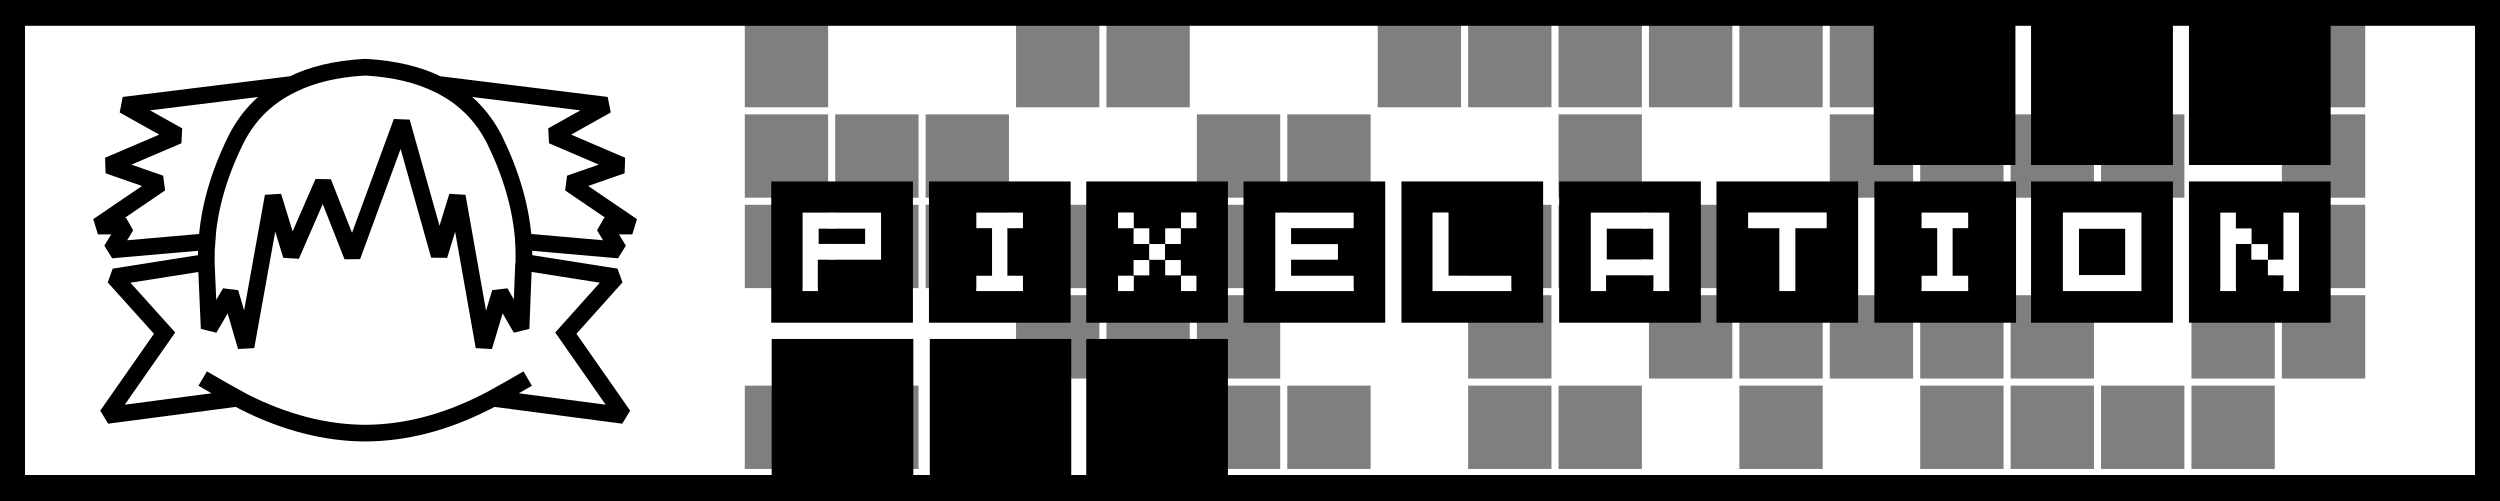
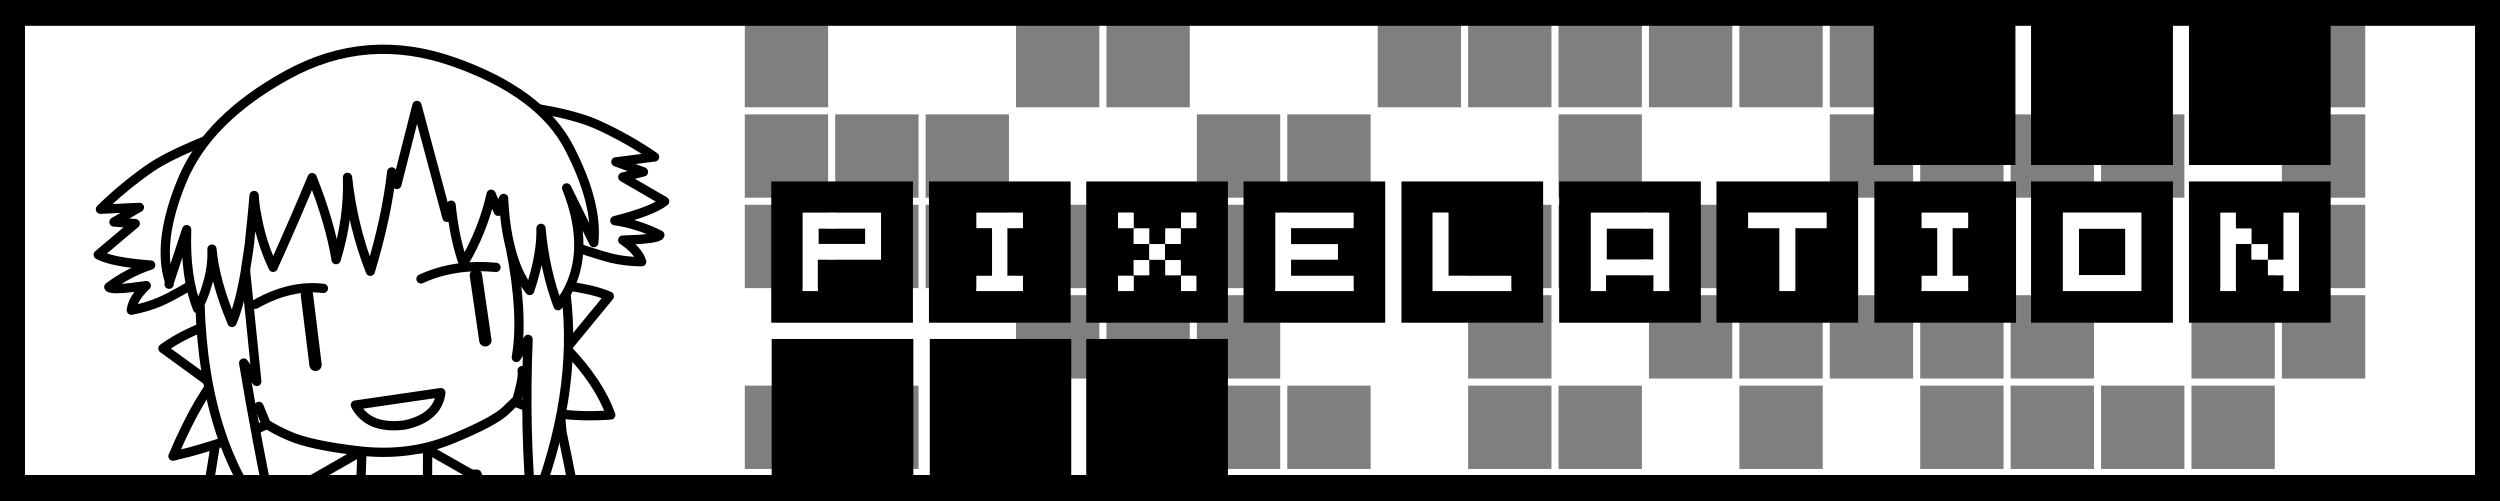
<svg xmlns="http://www.w3.org/2000/svg" xmlns:xlink="http://www.w3.org/1999/xlink" version="1.1" preserveAspectRatio="none" x="0px" y="0px" width="600px" height="120px" viewBox="0 0 600 120">
  <defs>
    <filter id="Filter_1" x="-20%" y="-20%" width="140%" height="140%" color-interpolation-filters="sRGB">
      <feColorMatrix in="SourceGraphic" type="matrix" values="1 0 0 0 0 0 1 0 0 0 0 0 1 0 0 0 0 0 0.5 0" result="result1" />
    </filter>
    <g id="Layer2_0_FILL">
      <path fill="#FFFFFF" stroke="none" d=" M 600 120 L 600 0.2 0 0.2 0 120 600 120 Z" />
    </g>
    <g id="bits_0_Layer0_0_FILL">
-       <path fill="#000000" stroke="none" d=" M 20 21.7 L 0 21.7 0 41.7 20 41.7 20 21.7 M 193.6 86.8 L 173.6 86.8 173.6 106.8 193.6 106.8 193.6 86.8 M 173.6 85.1 L 193.6 85.1 193.6 65.1 173.6 65.1 173.6 85.1 M 193.6 43.4 L 173.6 43.4 173.6 63.4 193.6 63.4 193.6 43.4 M 193.6 20 L 193.6 0 173.6 0 173.6 20 193.6 20 M 302.1 63.4 L 302.1 43.4 282.1 43.4 282.1 63.4 302.1 63.4 M 302.1 86.8 L 282.1 86.8 282.1 106.8 302.1 106.8 302.1 86.8 M 323.8 86.8 L 303.8 86.8 303.8 106.8 323.8 106.8 323.8 86.8 M 323.8 65.1 L 303.8 65.1 303.8 85.1 323.8 85.1 323.8 65.1 M 282.1 65.1 L 282.1 85.1 302.1 85.1 302.1 65.1 282.1 65.1 M 302.1 41.7 L 302.1 21.7 282.1 21.7 282.1 41.7 302.1 41.7 M 323.8 21.7 L 303.8 21.7 303.8 41.7 323.8 41.7 323.8 21.7 M 367.2 86.8 L 347.2 86.8 347.2 106.8 367.2 106.8 367.2 86.8 M 367.2 63.4 L 367.2 43.4 347.2 43.4 347.2 63.4 367.2 63.4 M 368.9 65.1 L 368.9 85.1 388.9 85.1 388.9 65.1 368.9 65.1 M 345.5 86.8 L 325.5 86.8 325.5 106.8 345.5 106.8 345.5 86.8 M 347.2 65.1 L 347.2 85.1 367.2 85.1 367.2 65.1 347.2 65.1 M 345.5 41.7 L 345.5 21.7 325.5 21.7 325.5 41.7 345.5 41.7 M 388.9 43.4 L 368.9 43.4 368.9 63.4 388.9 63.4 388.9 43.4 M 368.9 21.7 L 368.9 41.7 388.9 41.7 388.9 21.7 368.9 21.7 M 367.2 20 L 367.2 0 347.2 0 347.2 20 367.2 20 M 388.9 20 L 388.9 0 368.9 0 368.9 20 388.9 20 M 215.3 41.7 L 215.3 21.7 195.3 21.7 195.3 41.7 215.3 41.7 M 215.3 20 L 215.3 0 195.3 0 195.3 20 215.3 20 M 237 20 L 237 0 217 0 217 20 237 20 M 280.4 21.7 L 260.4 21.7 260.4 41.7 280.4 41.7 280.4 21.7 M 258.7 20 L 258.7 0 238.7 0 238.7 20 258.7 20 M 280.4 20 L 280.4 0 260.4 0 260.4 20 280.4 20 M 215.3 86.8 L 195.3 86.8 195.3 106.8 215.3 106.8 215.3 86.8 M 195.3 63.4 L 215.3 63.4 215.3 43.4 195.3 43.4 195.3 63.4 M 237 43.4 L 217 43.4 217 63.4 237 63.4 237 43.4 M 258.7 85.1 L 258.7 65.1 238.7 65.1 238.7 85.1 258.7 85.1 M 237 85.1 L 237 65.1 217 65.1 217 85.1 237 85.1 M 280.4 85.1 L 280.4 65.1 260.4 65.1 260.4 85.1 280.4 85.1 M 238.7 106.8 L 258.7 106.8 258.7 86.8 238.7 86.8 238.7 106.8 M 0 20 L 20 20 20 0 0 0 0 20 M 41.7 41.7 L 41.7 21.7 21.7 21.7 21.7 41.7 41.7 41.7 M 63.4 21.7 L 43.4 21.7 43.4 41.7 63.4 41.7 63.4 21.7 M 150.2 86.8 L 130.2 86.8 130.2 106.8 150.2 106.8 150.2 86.8 M 85.1 20 L 85.1 0 65.1 0 65.1 20 85.1 20 M 106.8 20 L 106.8 0 86.8 0 86.8 20 106.8 20 M 128.5 41.7 L 128.5 21.7 108.5 21.7 108.5 41.7 128.5 41.7 M 150.2 43.4 L 130.2 43.4 130.2 63.4 150.2 63.4 150.2 43.4 M 130.2 41.7 L 150.2 41.7 150.2 21.7 130.2 21.7 130.2 41.7 M 171.9 20 L 171.9 0 151.9 0 151.9 20 171.9 20 M 63.4 43.4 L 43.4 43.4 43.4 63.4 63.4 63.4 63.4 43.4 M 106.8 85.1 L 106.8 65.1 86.8 65.1 86.8 85.1 106.8 85.1 M 20 86.8 L 0 86.8 0 106.8 20 106.8 20 86.8 M 41.7 86.8 L 21.7 86.8 21.7 106.8 41.7 106.8 41.7 86.8 M 128.5 86.8 L 108.5 86.8 108.5 106.8 128.5 106.8 128.5 86.8 M 106.8 86.8 L 86.8 86.8 86.8 106.8 106.8 106.8 106.8 86.8 M 85.1 85.1 L 85.1 65.1 65.1 65.1 65.1 85.1 85.1 85.1 M 108.5 65.1 L 108.5 85.1 128.5 85.1 128.5 65.1 108.5 65.1 M 41.7 43.4 L 21.7 43.4 21.7 63.4 41.7 63.4 41.7 43.4 M 20 43.4 L 0 43.4 0 63.4 20 63.4 20 43.4 M 85.1 63.4 L 85.1 43.4 65.1 43.4 65.1 63.4 85.1 63.4 M 128.5 43.4 L 108.5 43.4 108.5 63.4 128.5 63.4 128.5 43.4 Z" />
+       <path fill="#000000" stroke="none" d=" M 41.7 86.8 L 21.7 86.8 21.7 106.8 41.7 106.8 41.7 86.8 M 21.7 43.4 L 21.7 63.4 41.7 63.4 41.7 43.4 21.7 43.4 M 20 86.8 L 0 86.8 0 106.8 20 106.8 20 86.8 M 20 43.4 L 0 43.4 0 63.4 20 63.4 20 43.4 M 20 0 L 0 0 0 20 20 20 20 0 M 20 21.7 L 0 21.7 0 41.7 20 41.7 20 21.7 M 43.4 21.7 L 43.4 41.7 63.4 41.7 63.4 21.7 43.4 21.7 M 41.7 41.7 L 41.7 21.7 21.7 21.7 21.7 41.7 41.7 41.7 M 63.4 43.4 L 43.4 43.4 43.4 63.4 63.4 63.4 63.4 43.4 M 128.5 86.8 L 108.5 86.8 108.5 106.8 128.5 106.8 128.5 86.8 M 108.5 43.4 L 108.5 63.4 128.5 63.4 128.5 43.4 108.5 43.4 M 85.1 63.4 L 85.1 43.4 65.1 43.4 65.1 63.4 85.1 63.4 M 150.2 86.8 L 130.2 86.8 130.2 106.8 150.2 106.8 150.2 86.8 M 86.8 65.1 L 86.8 85.1 106.8 85.1 106.8 65.1 86.8 65.1 M 85.1 85.1 L 85.1 65.1 65.1 65.1 65.1 85.1 85.1 85.1 M 108.5 65.1 L 108.5 85.1 128.5 85.1 128.5 65.1 108.5 65.1 M 106.8 86.8 L 86.8 86.8 86.8 106.8 106.8 106.8 106.8 86.8 M 86.8 0 L 86.8 20 106.8 20 106.8 0 86.8 0 M 85.1 20 L 85.1 0 65.1 0 65.1 20 85.1 20 M 130.2 21.7 L 130.2 41.7 150.2 41.7 150.2 21.7 130.2 21.7 M 150.2 43.4 L 130.2 43.4 130.2 63.4 150.2 63.4 150.2 43.4 M 128.5 41.7 L 128.5 21.7 108.5 21.7 108.5 41.7 128.5 41.7 M 238.7 86.8 L 238.7 106.8 258.7 106.8 258.7 86.8 238.7 86.8 M 215.3 86.8 L 195.3 86.8 195.3 106.8 215.3 106.8 215.3 86.8 M 195.3 43.4 L 195.3 63.4 215.3 63.4 215.3 43.4 195.3 43.4 M 217 65.1 L 217 85.1 237 85.1 237 65.1 217 65.1 M 173.6 65.1 L 173.6 85.1 193.6 85.1 193.6 65.1 173.6 65.1 M 193.6 86.8 L 173.6 86.8 173.6 106.8 193.6 106.8 193.6 86.8 M 173.6 0 L 173.6 20 193.6 20 193.6 0 173.6 0 M 171.9 20 L 171.9 0 151.9 0 151.9 20 171.9 20 M 193.6 43.4 L 173.6 43.4 173.6 63.4 193.6 63.4 193.6 43.4 M 217 0 L 217 20 237 20 237 0 217 0 M 215.3 20 L 215.3 0 195.3 0 195.3 20 215.3 20 M 237 43.4 L 217 43.4 217 63.4 237 63.4 237 43.4 M 215.3 41.7 L 215.3 21.7 195.3 21.7 195.3 41.7 215.3 41.7 M 302.1 86.8 L 282.1 86.8 282.1 106.8 302.1 106.8 302.1 86.8 M 282.1 43.4 L 282.1 63.4 302.1 63.4 302.1 43.4 282.1 43.4 M 303.8 65.1 L 303.8 85.1 323.8 85.1 323.8 65.1 303.8 65.1 M 323.8 86.8 L 303.8 86.8 303.8 106.8 323.8 106.8 323.8 86.8 M 258.7 85.1 L 258.7 65.1 238.7 65.1 238.7 85.1 258.7 85.1 M 260.4 65.1 L 260.4 85.1 280.4 85.1 280.4 65.1 260.4 65.1 M 282.1 65.1 L 282.1 85.1 302.1 85.1 302.1 65.1 282.1 65.1 M 260.4 21.7 L 260.4 41.7 280.4 41.7 280.4 21.7 260.4 21.7 M 258.7 20 L 258.7 0 238.7 0 238.7 20 258.7 20 M 280.4 20 L 280.4 0 260.4 0 260.4 20 280.4 20 M 303.8 21.7 L 303.8 41.7 323.8 41.7 323.8 21.7 303.8 21.7 M 302.1 41.7 L 302.1 21.7 282.1 21.7 282.1 41.7 302.1 41.7 M 347.2 43.4 L 347.2 63.4 367.2 63.4 367.2 43.4 347.2 43.4 M 367.2 86.8 L 347.2 86.8 347.2 106.8 367.2 106.8 367.2 86.8 M 368.9 65.1 L 368.9 85.1 388.9 85.1 388.9 65.1 368.9 65.1 M 347.2 65.1 L 347.2 85.1 367.2 85.1 367.2 65.1 347.2 65.1 M 345.5 86.8 L 325.5 86.8 325.5 106.8 345.5 106.8 345.5 86.8 M 325.5 21.7 L 325.5 41.7 345.5 41.7 345.5 21.7 325.5 21.7 M 388.9 21.7 L 368.9 21.7 368.9 41.7 388.9 41.7 388.9 21.7 M 388.9 43.4 L 368.9 43.4 368.9 63.4 388.9 63.4 388.9 43.4 M 367.2 20 L 367.2 0 347.2 0 347.2 20 367.2 20 M 388.9 20 L 388.9 0 368.9 0 368.9 20 388.9 20 Z" />
    </g>
-     <g id="Layer0_1_MEMBER_0_MEMBER_0_MEMBER_0_FILL">
-       <path fill="#FFFFFF" stroke="none" d=" M 149.25 39.7 L 132.55 32.55 145.6 25.25 105.15 20.25 Q 98 16.75 88.05 16.15 L 87.25 16.15 Q 77.2 16.75 70.15 20.25 L 29.7 25.25 42.75 32.55 26 39.7 38.5 44.05 23.5 54.25 30.25 54.25 26.75 60 49.65 58 Q 49.5 59.65 49.5 62.95 L 27.35 66.45 39.5 79.95 25.7 99.7 56.9 95.6 58.55 96.45 Q 73.35 103.9 87.65 103.95 102.05 103.9 116.65 96.45 L 118.4 95.6 149.6 99.7 135.8 79.95 147.9 66.45 125.75 62.95 Q 125.75 59.65 125.65 58 L 148.5 60 145 54.25 151.75 54.25 136.75 44.05 149.25 39.7 M 96.4 37 L 94.05 37 87.65 54.35 96.4 29.25 96.4 37 Z" />
+     <g id="hair_body_0_Layer0_0_FILL">
+       <path fill="#FFFFFF" stroke="none" d=" M 65.2 -16.35 L 13.95 -16.35 10.8 0.7 0.65 64.05 Q -1.2 78.9 2.35 93.05 6.5 84.35 6.7 76.4 7.75 87.95 11.3 98.85 17.7 91.05 20.95 81.7 L 58.9 88.65 63.55 101.4 Q 68.65 90.7 69.05 79.4 69.1 78 69.05 76.6 69.1 78 69.05 79.4 70.65 88.75 75.6 96.15 77.7 80.45 75.6 63.1 73.85 34 66.65 0 L 65.2 -16.35 Z" />
    </g>
-     <g id="Layer0_2_FILL">
-       <path fill="#000000" stroke="none" d=" M 449.7 5.75 L 449.7 39.6 483.7 39.6 483.7 5.75 449.7 5.75 M 185.1 77.45 L 219.1 77.45 219.1 43.55 185.1 43.55 185.1 77.45 M 192.65 69.85 L 192.65 51.05 211.45 51.05 211.45 62.3 196.25 62.3 196.25 69.85 192.65 69.85 M 196.45 54.85 L 196.45 58.55 207.65 58.55 207.65 54.85 196.45 54.85 M 219.2 81.35 L 185.2 81.35 185.2 115.2 219.2 115.2 219.2 81.35 M 223.15 81.35 L 223.15 115.2 257.1 115.2 257.1 81.35 223.15 81.35 M 260.7 43.55 L 260.7 77.45 294.7 77.45 294.7 43.55 260.7 43.55 M 283.45 54.75 L 283.45 51.05 287.1 51.05 287.1 54.75 283.45 54.75 M 279.7 54.85 L 283.35 54.85 283.35 58.55 279.7 58.55 279.7 54.85 M 275.8 54.85 L 275.8 58.55 272.1 58.55 272.1 54.85 275.8 54.85 M 275.85 58.6 L 279.6 58.6 279.6 62.3 275.85 62.3 275.85 58.6 M 268.35 51.05 L 272.05 51.05 272.05 54.75 268.35 54.75 268.35 51.05 M 268.35 66.2 L 272.05 66.2 272.05 69.85 268.35 69.85 268.35 66.2 M 272.1 66.05 L 272.1 62.45 275.8 62.45 275.8 66.05 272.1 66.05 M 279.7 62.45 L 283.35 62.45 283.35 66.05 279.7 66.05 279.7 62.45 M 283.45 69.85 L 283.45 66.2 287.1 66.2 287.1 69.85 283.45 69.85 M 256.95 77.45 L 256.95 43.55 222.95 43.55 222.95 77.45 256.95 77.45 M 245.5 51.05 L 245.5 54.75 241.75 54.75 241.75 66.2 245.5 66.2 245.5 69.85 234.35 69.85 234.35 66.2 238.1 66.2 238.1 54.75 234.35 54.75 234.35 51.05 245.5 51.05 M 294.7 81.35 L 260.7 81.35 260.7 115.2 294.7 115.2 294.7 81.35 M 332.45 77.45 L 332.45 43.55 298.45 43.55 298.45 77.45 332.45 77.45 M 324.85 66.2 L 324.85 69.85 306.1 69.85 306.1 51.05 324.85 51.05 324.85 54.75 309.85 54.75 309.85 58.6 321.1 58.6 321.1 62.3 309.85 62.3 309.85 66.2 324.85 66.2 M 336.35 43.55 L 336.35 77.45 370.35 77.45 370.35 43.55 336.35 43.55 M 362.7 66.2 L 362.7 69.85 343.85 69.85 343.85 51.05 347.6 51.05 347.6 66.2 362.7 66.2 M 411.95 43.55 L 411.95 77.45 445.95 77.45 445.95 43.55 411.95 43.55 M 427.1 69.85 L 427.1 54.75 419.6 54.75 419.6 51.05 438.35 51.05 438.35 54.75 430.85 54.75 430.85 69.85 427.1 69.85 M 408.2 77.45 L 408.2 43.55 374.2 43.55 374.2 77.45 408.2 77.45 M 385.45 66.05 L 385.45 69.85 381.8 69.85 381.8 51.05 400.6 51.05 400.6 69.85 396.85 69.85 396.85 66.05 385.45 66.05 M 396.8 62.3 L 396.8 54.85 385.6 54.85 385.6 62.3 396.8 62.3 M 483.85 43.55 L 449.85 43.55 449.85 77.45 483.85 77.45 483.85 43.55 M 472.35 51.05 L 472.35 54.75 468.6 54.75 468.6 66.2 472.35 66.2 472.35 69.85 461.2 69.85 461.2 66.2 464.95 66.2 464.95 54.75 461.2 54.75 461.2 51.05 472.35 51.05 M 525.35 77.45 L 559.35 77.45 559.35 43.55 525.35 43.55 525.35 77.45 M 548.05 51.05 L 551.75 51.05 551.75 69.85 548.05 69.85 548.05 66.05 544.3 66.05 544.3 62.35 548.05 62.35 548.05 51.05 M 540.35 58.6 L 544.3 58.6 544.3 62.3 540.35 62.3 540.35 58.6 M 540.35 54.85 L 540.35 58.55 536.6 58.55 536.6 69.85 532.9 69.85 532.9 51.05 536.6 51.05 536.6 54.85 540.35 54.85 M 521.5 43.55 L 487.45 43.55 487.45 77.45 521.5 77.45 521.5 43.55 M 513.9 51.05 L 513.9 69.85 495.1 69.85 495.1 51.05 513.9 51.05 M 510.1 66.05 L 510.1 54.85 498.95 54.85 498.95 66.05 510.1 66.05 M 487.45 39.6 L 521.5 39.6 521.5 5.75 487.45 5.75 487.45 39.6 M 559.35 39.6 L 559.35 5.75 525.35 5.75 525.35 39.6 559.35 39.6 Z" />
-       <path fill="#FFFFFF" stroke="none" d=" M 192.65 51.05 L 192.65 69.85 196.25 69.85 196.25 62.3 211.45 62.3 211.45 51.05 192.65 51.05 M 196.45 58.55 L 196.45 54.85 207.65 54.85 207.65 58.55 196.45 58.55 M 283.45 66.2 L 283.45 69.85 287.1 69.85 287.1 66.2 283.45 66.2 M 283.35 62.45 L 279.7 62.45 279.7 66.05 283.35 66.05 283.35 62.45 M 272.1 62.45 L 272.1 66.05 275.8 66.05 275.8 62.45 272.1 62.45 M 272.05 66.2 L 268.35 66.2 268.35 69.85 272.05 69.85 272.05 66.2 M 272.05 51.05 L 268.35 51.05 268.35 54.75 272.05 54.75 272.05 51.05 M 279.6 58.6 L 275.85 58.6 275.85 62.3 279.6 62.3 279.6 58.6 M 275.8 58.55 L 275.8 54.85 272.1 54.85 272.1 58.55 275.8 58.55 M 283.35 54.85 L 279.7 54.85 279.7 58.55 283.35 58.55 283.35 54.85 M 283.45 51.05 L 283.45 54.75 287.1 54.75 287.1 51.05 283.45 51.05 M 245.5 54.75 L 245.5 51.05 234.35 51.05 234.35 54.75 238.1 54.75 238.1 66.2 234.35 66.2 234.35 69.85 245.5 69.85 245.5 66.2 241.75 66.2 241.75 54.75 245.5 54.75 M 324.85 69.85 L 324.85 66.2 309.85 66.2 309.85 62.3 321.1 62.3 321.1 58.6 309.85 58.6 309.85 54.75 324.85 54.75 324.85 51.05 306.1 51.05 306.1 69.85 324.85 69.85 M 362.7 69.85 L 362.7 66.2 347.6 66.2 347.6 51.05 343.85 51.05 343.85 69.85 362.7 69.85 M 427.1 54.75 L 427.1 69.85 430.85 69.85 430.85 54.75 438.35 54.75 438.35 51.05 419.6 51.05 419.6 54.75 427.1 54.75 M 385.45 69.85 L 385.45 66.05 396.85 66.05 396.85 69.85 400.6 69.85 400.6 51.05 381.8 51.05 381.8 69.85 385.45 69.85 M 396.8 54.85 L 396.8 62.3 385.6 62.3 385.6 54.85 396.8 54.85 M 472.35 54.75 L 472.35 51.05 461.2 51.05 461.2 54.75 464.95 54.75 464.95 66.2 461.2 66.2 461.2 69.85 472.35 69.85 472.35 66.2 468.6 66.2 468.6 54.75 472.35 54.75 M 540.35 58.55 L 540.35 54.85 536.6 54.85 536.6 51.05 532.9 51.05 532.9 69.85 536.6 69.85 536.6 58.55 540.35 58.55 M 544.3 58.6 L 540.35 58.6 540.35 62.3 544.3 62.3 544.3 58.6 M 551.75 51.05 L 548.05 51.05 548.05 62.35 544.3 62.35 544.3 66.05 548.05 66.05 548.05 69.85 551.75 69.85 551.75 51.05 M 513.9 69.85 L 513.9 51.05 495.1 51.05 495.1 69.85 513.9 69.85 M 510.1 54.85 L 510.1 66.05 498.95 66.05 498.95 54.85 510.1 54.85 Z" />
+     <g id="body_0_Layer4_0_FILL">
+       <path fill="#FFFFFF" stroke="none" d=" M 51.85 108.6 Q 50.85 111.1 48.15 113.6 52.45 117.45 58.85 119.95 62.9 119.6 62.2 115.85 57.9 111.5 51.85 108.6 M 63.95 117.8 Q 63.1 116.8 62.2 115.85 62.9 119.6 58.85 119.95 52.45 117.45 48.15 113.6 50.85 111.1 51.85 108.6 50.45 107.85 48.9 107.25 49.1 110.8 46.3 112.15 43.5 113.45 40.95 110.9 38.45 108.3 38.4 107.4 36.8 107.8 36.35 111.8 35.95 115.8 41.7 119.6 47.45 123.4 61 123.55 65.35 122.55 64.4 118.6 64.35 118.4 64.3 118.25 64.1 118 63.95 117.8 M 45.5 83.25 Q 42.05 80.6 36.85 82.15 37.15 91.9 38.4 107.4 38.45 108.3 40.95 110.9 43.5 113.45 46.3 112.15 49.1 110.8 48.9 107.25 46.15 93.65 45.5 83.25 M 1.6 115.85 Q 0.89 119.617 4.95 119.95 11.339 117.468 15.65 113.6 12.945 111.088 11.9 108.55 5.876 111.513 1.6 115.85 M 25.4 107.35 Q 25.332 108.313 22.8 110.85 20.308 113.429 17.5 112.1 14.698 110.822 14.9 107.25 13.358 107.871 11.9 108.55 12.945 111.088 15.65 113.6 11.339 117.468 4.95 119.95 0.89 119.617 1.6 115.85 0.697 116.787 -0.15 117.75 -0.321 118.004 -0.5 118.2 -0.554 118.41 -0.6 118.6 -1.559 122.562 2.8 123.55 16.338 123.413 22.1 119.6 27.859 115.779 27.4 111.8 26.986 107.819 25.4 107.35 M 26.95 82.15 Q 21.726 80.603 18.3 83.25 17.658 93.662 14.9 107.25 14.698 110.822 17.5 112.1 20.308 113.429 22.8 110.85 25.332 108.313 25.4 107.35 26.666 91.903 26.95 82.15 Z" />
    </g>
+     <g id="body_0_Layer3_0_FILL">
+       <path fill="#FFFFFF" stroke="none" d=" M 47.15 3.2 L 46 0 20.6 0.4 18.8 4.15 18.8 4.2 Q 18.423 4.456 14.15 17.55 9.927 30.644 0 57 2.947 64.661 14.2 69.7 L 18.3 61.2 16.3 61.25 16.15 61.25 Q 16.2 60.95 16.25 60.7 18.6 41.05 19 25.9 18.6 41.05 16.25 60.7 L 16.3 61.25 18.3 61.2 45.6 60.7 47.65 60.65 47.8 60.3 Q 45.25 42.05 44.75 25.9 45.25 42.05 47.8 60.3 47.8 60.45 47.85 60.65 L 47.65 60.65 45.6 60.7 47.7 68.25 Q 59.169 63.459 62.05 57.4 52.65 31.919 47.15 3.2 Z" />
+     </g>
+     <g id="body_0_Layer2_0_FILL">
+       <path fill="#FFFFFF" stroke="none" d=" M 10.3 81.9 Q 9.311 84.591 8.25 87.3 16.15 91.95 27.15 89.65 L 39.85 86.85 Q 46.825 85.676 52.85 86.4 51.413 82.611 50.3 78.65 46.015 76.815 42.7 79.25 33.506 73.132 23.4 81.75 17.644 78.9 10.3 81.9 M 37.85 65.15 Q 31.861 68.604 25.85 65.35 21.841 69.576 15.2 67.2 13.052 74.453 10.3 81.9 17.644 78.9 23.4 81.75 33.506 73.132 42.7 79.25 46.015 76.815 50.3 78.65 48.397 71.789 47.5 64.4 41.358 67.321 38.1 65.15 L 37.85 65.15 M 25.85 65.35 Q 31.861 68.604 37.85 65.15 L 38.1 65.15 Q 41.358 67.321 47.5 64.4 47.264 62.574 47.1 60.7 L 16.95 61.25 Q 16.141 64.217 15.2 67.2 21.841 69.576 25.85 65.35 Z" />
+     </g>
+     <g id="body_0_Layer1_0_FILL">
+       <path fill="#FFFFFF" stroke="none" d=" M 37.05 8.05 L 37.85 9.5 46.9 1.05 38 -4.05 38 1.2 34 2.55 35.85 5.9 37.05 8.05 M 33.9 9.8 Q 33.538 10.038 33 10.1 32.392 10.022 31.95 9.8 L 25.3 44.5 32.95 52.65 42.15 44.1 33.9 9.8 M 30.75 7.6 Q 30.864 7.057 31.1 6.65 L 29.75 5.95 28.5 7.95 31.05 9.05 Q 30.71 8.473 30.75 7.6 M 34.8 8 Q 34.781 8.713 34.5 9.15 L 37.05 8.05 35.85 5.9 34.4 6.6 Q 34.824 7.118 34.8 8 M 34.5 9.15 Q 34.781 8.713 34.8 8 34.824 7.118 34.4 6.6 33.991 6.007 33.05 5.85 31.693 5.743 31.1 6.65 30.864 7.057 30.75 7.6 30.71 8.473 31.05 9.05 31.354 9.546 31.95 9.8 32.392 10.022 33 10.1 33.538 10.038 33.9 9.8 34.306 9.582 34.5 9.15 M 37.8 -4.15 L 27.4 -3.65 27.25 0.6 31.8 2.7 29.75 5.95 31.1 6.65 Q 31.693 5.743 33.05 5.85 33.991 6.007 34.4 6.6 L 35.85 5.9 34 2.55 38 1.2 38 -4.05 37.8 -4.15 M 27.4 -3.65 L 27.4 -3.75 17.6 1.85 27.9 8.9 28.5 7.95 29.75 5.95 31.8 2.7 27.25 0.6 27.4 -3.65 Z" />
+     </g>
+     <g id="body_0_Layer0_0_FILL">
+       <path fill="#FFFFFF" stroke="none" d=" M 33.2 55.4 L 33.2 55.45 Q 33.688 62 36 68.55 38.426 68.573 39.55 66.55 36.761 60.624 35.3 55.35 35.16 55.159 35 54.95 34.199 55.521 33.2 55.4 M 31.1 55.2 Q 30.942 55.413 30.75 55.6 28.254 60.943 27 66.95 28.336 68.786 30.15 68.55 L 33.2 55.45 33.2 55.4 Q 32.381 55.354 31.4 54.8 31.278 55.012 31.1 55.2 M 35.65 54.35 Q 36.507 51.854 35.65 51.05 35.19 50.831 34.75 50.7 33.137 50.192 31.65 50.7 31.149 50.893 30.65 51.2 29.887 52.85 30.9 54.5 31.164 54.674 31.4 54.8 32.381 55.354 33.2 55.4 34.199 55.521 35 54.95 35.061 54.907 35.1 54.85 35.399 54.645 35.65 54.35 M 20.25 45.6 Q 18.273 45.894 17.6 48.3 16.111 54.9 17.5 61.5 17.67 63.946 20.3 63.2 26.995 59.976 30.75 55.6 30.942 55.413 31.1 55.2 31.278 55.012 31.4 54.8 31.164 54.674 30.9 54.5 29.887 52.85 30.65 51.2 31.149 50.893 31.65 50.7 27.394 46.396 20.25 45.6 M 46.2 46.05 Q 45.76 45.033 43.35 45.3 37.971 46.987 34.75 50.7 35.19 50.831 35.65 51.05 36.507 51.854 35.65 54.35 35.399 54.645 35.1 54.85 L 35.3 55.35 Q 38.697 59.553 44.2 62.25 46.663 63.877 47.2 60.1 49.182 53.244 46.2 46.05 Z" />
+     </g>
+     <g id="head_0_Layer2_0_FILL">
+       <path fill="#FFFFFF" stroke="none" d=" M 14.75 14.45 Q 18.359 7.083 24.55 3.1 8.304 7.046 3 10.1 -1.556 12.771 -5.4 15.95 L 0.9 16.2 -3.4 18.2 0 18.75 -6.4 23.25 Q -4.302 24.645 1.9 25.65 -1.869 26.554 -5.15 28.6 -4.88 29.242 0.9 28.9 -1.466 30.775 -1.85 32.65 0.772 32.395 3 31.65 5.669 30.752 11.65 27.7 11.589 20.836 14.75 14.45 M 66.8 27.05 Q 67.441 22.269 65.9 16.05 63.967 8.25 57.45 4 54.575 2.127 50.75 0.95 38.35 -2.85 28.95 0.9 26.617 1.831 24.55 3.1 18.359 7.083 14.75 14.45 11.589 20.836 11.65 27.7 11.721 31.128 12.7 35.55 6.765 36.811 2.7 39.25 L 10.05 45.65 Q 7.8 48.2 5.35 52.25 4.1 54.3 2.8 56.75 4.1 56.55 5.35 56.35 12.7 55.05 18.3 53 L 17.35 49.95 18.3 53 Q 18.3 52.95 18.4 52.95 19.4 53.8 21.65 55.05 25.05 56.95 32.95 58.55 40.85 60.15 47.95 57.95 55 55.75 57.05 54.1 58.05 53.3 58.65 52.8 58.75 52.85 58.85 52.95 60.4 49 60.25 47.9 60.4 49 58.85 52.95 64.85 56.15 73.9 56.3 72.5 50.9 67.7 44.95 L 75.35 37.15 Q 72.4 35.45 64.35 34 66.306 31.01 66.8 27.05 M 65.9 16.05 Q 67.441 22.269 66.8 27.05 73.569 30.141 76.2 31.05 78.45 31.8 81.05 32.05 80.65 30.2 78.3 28.3 84.1 28.65 84.35 28 81.05 25.95 77.3 25.05 83.5 24.05 85.6 22.65 L 79.2 18.15 82.6 17.6 78.3 15.6 84.6 15.35 Q 80.75 12.15 76.2 9.55 70.75 6.35 57.45 4 63.967 8.25 65.9 16.05 Z" />
+     </g>
+     <g id="head_0_Layer1_0_FILL">
+       <path fill="#FFFFFF" stroke="none" d=" M 53.55 -2.8 Q 40.011 -8.958 26.6 -3.05 13.195 2.863 8.2 12.4 3.201 21.946 4.7 28.6 L 8.2 20.45 Q 7.25 28.15 8.85 33.35 9.1 32.95 9.3 32.6 9.5 32.25 9.7 31.9 10.3 30.8 10.7 29.7 11.9 26.75 12 23.95 12 29.15 14.2 36.05 15.7 33.25 17.1 27.9 17.15 27.55 17.25 27.2 17.7 25.45 18.15 23.45 18.2 23.15 18.25 22.85 18.9 19.65 19.55 15.9 19.5 17.6 19.7 19.3 20 22.85 21.15 26.45 21.35 27.1 21.6 27.75 25.6 20.65 29.15 13.85 31.4 21.35 31.85 27.4 34.5 20.85 34.85 14.3 35 22.3 37.2 29.75 40.6 21.25 42.05 14.05 L 42.7 16.15 47.05 3.7 50.3 22.15 51.15 20.25 Q 51.2 25.55 52.3 29.85 55.95 24.75 57.75 19.05 L 58.65 21.9 59.7 19.9 Q 59.5 24.4 60.1 27.95 60.75 32.2 62.6 35.1 65.05 29.5 65.3 25.25 65.3 32 66.95 37.95 67.75 37.1 68.4 36.2 73.1 29.45 70 19.1 L 73.6 28.3 Q 74.803 21.999 70.95 12.65 67.14 3.354 53.55 -2.8 M 17.1 27.9 Q 15.7 33.25 14.2 36.05 12 29.15 12 23.95 11.9 26.75 10.7 29.7 10.3 30.8 9.7 31.9 9.5 32.25 9.3 32.6 7.9 56.1 18.2 69.9 16.45 55.1 15.5 42.75 L 17.35 45.9 17.1 27.9 M 60.1 27.95 Q 61.3 38.95 59.5 45.7 L 61.65 42.95 Q 59.75 57.65 59.85 70.75 68.95 52.75 68.4 36.2 67.75 37.1 66.95 37.95 65.3 32 65.3 25.25 65.05 29.5 62.6 35.1 60.75 32.2 60.1 27.95 Z" />
+     </g>
+     <g id="Layer0_1_FILL">
+       <path fill="#000000" stroke="none" d=" M 223.15 81.35 L 223.15 115.2 257.1 115.2 257.1 81.35 223.15 81.35 M 219.2 81.35 L 185.2 81.35 185.2 115.2 219.2 115.2 219.2 81.35 M 185.1 43.55 L 185.1 77.45 219.1 77.45 219.1 43.55 185.1 43.55 M 192.65 69.85 L 192.65 51.05 211.45 51.05 211.45 62.3 196.25 62.3 196.25 69.85 192.65 69.85 M 196.45 54.85 L 196.45 58.55 207.65 58.55 207.65 54.85 196.45 54.85 M 294.7 81.35 L 260.7 81.35 260.7 115.2 294.7 115.2 294.7 81.35 M 256.95 77.45 L 256.95 43.55 222.95 43.55 222.95 77.45 256.95 77.45 M 245.5 51.05 L 245.5 54.75 241.75 54.75 241.75 66.2 245.5 66.2 245.5 69.85 234.35 69.85 234.35 66.2 238.1 66.2 238.1 54.75 234.35 54.75 234.35 51.05 245.5 51.05 M 260.7 43.55 L 260.7 77.45 294.7 77.45 294.7 43.55 260.7 43.55 M 275.85 58.6 L 279.6 58.6 279.6 62.3 275.85 62.3 275.85 58.6 M 275.8 54.85 L 275.8 58.55 272.1 58.55 272.1 54.85 275.8 54.85 M 279.7 58.55 L 279.7 54.85 283.35 54.85 283.35 58.55 279.7 58.55 M 283.45 54.75 L 283.45 51.05 287.1 51.05 287.1 54.75 283.45 54.75 M 268.35 51.05 L 272.05 51.05 272.05 54.75 268.35 54.75 268.35 51.05 M 272.1 66.05 L 272.1 62.45 275.8 62.45 275.8 66.05 272.1 66.05 M 268.35 66.2 L 272.05 66.2 272.05 69.85 268.35 69.85 268.35 66.2 M 283.45 69.85 L 283.45 66.2 287.1 66.2 287.1 69.85 283.45 69.85 M 283.35 66.05 L 279.7 66.05 279.7 62.45 283.35 62.45 283.35 66.05 M 336.35 43.55 L 336.35 77.45 370.35 77.45 370.35 43.55 336.35 43.55 M 343.85 69.85 L 343.85 51.05 347.6 51.05 347.6 66.2 362.7 66.2 362.7 69.85 343.85 69.85 M 332.45 77.45 L 332.45 43.55 298.45 43.55 298.45 77.45 332.45 77.45 M 324.85 66.2 L 324.85 69.85 306.1 69.85 306.1 51.05 324.85 51.05 324.85 54.75 309.85 54.75 309.85 58.6 321.1 58.6 321.1 62.3 309.85 62.3 309.85 66.2 324.85 66.2 M 408.2 77.45 L 408.2 43.55 374.2 43.55 374.2 77.45 408.2 77.45 M 385.45 66.05 L 385.45 69.85 381.8 69.85 381.8 51.05 400.6 51.05 400.6 69.85 396.85 69.85 396.85 66.05 385.45 66.05 M 396.8 54.85 L 385.6 54.85 385.6 62.3 396.8 62.3 396.8 54.85 M 411.95 43.55 L 411.95 77.45 445.95 77.45 445.95 43.55 411.95 43.55 M 419.6 51.05 L 438.35 51.05 438.35 54.75 430.85 54.75 430.85 69.85 427.1 69.85 427.1 54.75 419.6 54.75 419.6 51.05 M 449.7 39.6 L 483.7 39.6 483.7 5.75 449.7 5.75 449.7 39.6 M 483.85 43.55 L 449.85 43.55 449.85 77.45 483.85 77.45 483.85 43.55 M 472.35 51.05 L 472.35 54.75 468.6 54.75 468.6 66.2 472.35 66.2 472.35 69.85 461.2 69.85 461.2 66.2 464.95 66.2 464.95 54.75 461.2 54.75 461.2 51.05 472.35 51.05 M 525.35 77.45 L 559.35 77.45 559.35 43.55 525.35 43.55 525.35 77.45 M 548.05 51.05 L 551.75 51.05 551.75 69.85 548.05 69.85 548.05 66.05 544.3 66.05 544.3 62.35 548.05 62.35 548.05 51.05 M 540.35 58.6 L 544.3 58.6 544.3 62.3 540.35 62.3 540.35 58.6 M 540.35 54.85 L 540.35 58.55 536.6 58.55 536.6 69.85 532.9 69.85 532.9 51.05 536.6 51.05 536.6 54.85 540.35 54.85 M 487.45 39.6 L 521.5 39.6 521.5 5.75 487.45 5.75 487.45 39.6 M 521.5 43.55 L 487.45 43.55 487.45 77.45 521.5 77.45 521.5 43.55 M 513.9 51.05 L 513.9 69.85 495.1 69.85 495.1 51.05 513.9 51.05 M 510.1 66.05 L 510.1 54.85 498.95 54.85 498.95 66.05 510.1 66.05 M 559.35 39.6 L 559.35 5.75 525.35 5.75 525.35 39.6 559.35 39.6 Z" />
+       <path fill="#FFFFFF" stroke="none" d=" M 192.65 51.05 L 192.65 69.85 196.25 69.85 196.25 62.3 211.45 62.3 211.45 51.05 192.65 51.05 M 196.45 58.55 L 196.45 54.85 207.65 54.85 207.65 58.55 196.45 58.55 M 245.5 54.75 L 245.5 51.05 234.35 51.05 234.35 54.75 238.1 54.75 238.1 66.2 234.35 66.2 234.35 69.85 245.5 69.85 245.5 66.2 241.75 66.2 241.75 54.75 245.5 54.75 M 279.7 66.05 L 283.35 66.05 283.35 62.45 279.7 62.45 279.7 66.05 M 283.45 66.2 L 283.45 69.85 287.1 69.85 287.1 66.2 283.45 66.2 M 272.05 66.2 L 268.35 66.2 268.35 69.85 272.05 69.85 272.05 66.2 M 272.1 62.45 L 272.1 66.05 275.8 66.05 275.8 62.45 272.1 62.45 M 272.05 51.05 L 268.35 51.05 268.35 54.75 272.05 54.75 272.05 51.05 M 283.45 51.05 L 283.45 54.75 287.1 54.75 287.1 51.05 283.45 51.05 M 279.7 54.85 L 279.7 58.55 283.35 58.55 283.35 54.85 279.7 54.85 M 275.8 58.55 L 275.8 54.85 272.1 54.85 272.1 58.55 275.8 58.55 M 279.6 58.6 L 275.85 58.6 275.85 62.3 279.6 62.3 279.6 58.6 M 343.85 51.05 L 343.85 69.85 362.7 69.85 362.7 66.2 347.6 66.2 347.6 51.05 343.85 51.05 M 324.85 69.85 L 324.85 66.2 309.85 66.2 309.85 62.3 321.1 62.3 321.1 58.6 309.85 58.6 309.85 54.75 324.85 54.75 324.85 51.05 306.1 51.05 306.1 69.85 324.85 69.85 M 385.45 69.85 L 385.45 66.05 396.85 66.05 396.85 69.85 400.6 69.85 400.6 51.05 381.8 51.05 381.8 69.85 385.45 69.85 M 385.6 54.85 L 396.8 54.85 396.8 62.3 385.6 62.3 385.6 54.85 M 438.35 51.05 L 419.6 51.05 419.6 54.75 427.1 54.75 427.1 69.85 430.85 69.85 430.85 54.75 438.35 54.75 438.35 51.05 M 472.35 54.75 L 472.35 51.05 461.2 51.05 461.2 54.75 464.95 54.75 464.95 66.2 461.2 66.2 461.2 69.85 472.35 69.85 472.35 66.2 468.6 66.2 468.6 54.75 472.35 54.75 M 540.35 58.55 L 540.35 54.85 536.6 54.85 536.6 51.05 532.9 51.05 532.9 69.85 536.6 69.85 536.6 58.55 540.35 58.55 M 544.3 58.6 L 540.35 58.6 540.35 62.3 544.3 62.3 544.3 58.6 M 551.75 51.05 L 548.05 51.05 548.05 62.35 544.3 62.35 544.3 66.05 548.05 66.05 548.05 69.85 551.75 69.85 551.75 51.05 M 513.9 69.85 L 513.9 51.05 495.1 51.05 495.1 69.85 513.9 69.85 M 510.1 54.85 L 510.1 66.05 498.95 66.05 498.95 54.85 510.1 54.85 Z" />
+     </g>
+     <path id="hair_body_0_Layer0_0_1_STROKES" stroke="#000000" stroke-width="1.5" stroke-linejoin="round" stroke-linecap="round" fill="none" d=" M 69.05 79.4 Q 70.65 88.75 75.6 96.15 77.7 80.45 75.6 63.1 73.85 34 66.65 0 L 65.2 -16.35 13.95 -16.35 10.8 0.7 0.65 64.05 Q -1.2 78.9 2.35 93.05 6.5 84.35 6.7 76.4 7.75 87.95 11.3 98.85 17.7 91.05 20.95 81.7 L 58.9 88.65 63.55 101.4 Q 68.65 90.7 69.05 79.4 69.1 78 69.05 76.6" />
+     <path id="body_0_Layer4_0_1_STROKES" stroke="#000000" stroke-width="1.5" stroke-linejoin="round" stroke-linecap="round" fill="none" d=" M 25.4 107.375 Q 26.666 91.903 26.95 82.15 21.726 80.603 18.3 83.25 17.658 93.662 14.9 107.25 14.698 110.822 17.5 112.125 20.308 113.429 22.825 110.875 25.332 108.313 25.4 107.375 26.986 107.819 27.425 111.8 27.859 115.779 22.1 119.6 16.338 123.413 2.8 123.55 -1.559 122.562 -0.6 118.6 -0.554 118.41 -0.5 118.225 -0.321 118.004 -0.15 117.775 0.697 116.787 1.6 115.85 5.876 111.513 11.925 108.575 13.358 107.871 14.9 107.25 M 38.4 107.4 Q 37.15 91.9 36.85 82.15 42.05 80.6 45.5 83.25 46.15 93.65 48.9 107.25 50.45 107.85 51.85 108.6 57.9 111.5 62.2 115.85 63.1 116.8 63.95 117.8 64.1 118 64.3 118.25 64.35 118.4 64.4 118.6 65.35 122.55 61 123.55 47.45 123.4 41.7 119.6 35.95 115.8 36.35 111.8 36.8 107.8 38.4 107.4 38.45 108.3 40.95 110.9 43.5 113.45 46.3 112.15 49.1 110.8 48.9 107.25 M 51.85 108.6 Q 50.85 111.1 48.15 113.6 52.45 117.45 58.85 119.95 62.9 119.6 62.2 115.85 M 11.925 108.575 Q 12.945 111.088 15.65 113.6 11.339 117.468 4.95 119.95 0.89 119.617 1.6 115.85" />
+     <path id="body_0_Layer3_0_1_STROKES" stroke="#000000" stroke-width="1.5" stroke-linejoin="round" stroke-linecap="round" fill="none" d=" M 45.6 60.7 L 47.7 68.275 Q 59.169 63.459 62.05 57.4 52.65 31.919 47.15 3.2 L 46 0 20.6 0.4 18.8 4.15 18.8 4.2 Q 18.423 4.456 14.175 17.55 9.927 30.644 0 57 2.947 64.661 14.2 69.725 L 18.3 61.225 16.3 61.25 16.15 61.25 Q 16.2 60.95 16.25 60.7 18.6 41.05 19 25.9 M 16.3 61.25 L 16.25 60.7 M 47.65 60.65 L 45.6 60.7 18.3 61.225 M 47.8 60.3 Q 47.8 60.45 47.85 60.65 L 47.65 60.65 47.8 60.3 Q 45.25 42.05 44.75 25.9" />
+     <path id="body_0_Layer2_0_1_STROKES" stroke="#000000" stroke-width="1.5" stroke-linejoin="round" stroke-linecap="round" fill="none" d=" M 15.225 67.225 Q 21.841 69.576 25.85 65.35 31.861 68.604 37.875 65.175 L 38.1 65.15 Q 41.358 67.321 47.5 64.425 47.264 62.574 47.1 60.7 L 16.95 61.25 Q 16.141 64.217 15.225 67.225 13.052 74.453 10.3 81.925 17.644 78.9 23.4 81.75 33.506 73.132 42.7 79.25 46.015 76.815 50.3 78.65 48.397 71.789 47.5 64.425 M 10.3 81.925 Q 9.311 84.591 8.25 87.3 16.15 91.95 27.15 89.65 L 39.85 86.85 Q 46.825 85.676 52.85 86.4 51.413 82.611 50.3 78.65" />
+     <path id="body_0_Layer1_0_1_STROKES" stroke="#000000" stroke-width="1.5" stroke-linejoin="round" stroke-linecap="round" fill="none" d=" M 27.4 -3.65 L 27.4 -3.75 17.6 1.85 27.9 8.9 28.5 7.95 29.75 5.95 31.8 2.7 27.25 0.6 27.4 -3.65 37.825 -4.15 38.025 -4.025 46.9 1.05 37.85 9.5 37.05 8.05 34.525 9.175 Q 34.306 9.582 33.925 9.825 L 42.15 44.1 32.95 52.65 25.3 44.5 31.95 9.825 Q 31.354 9.546 31.05 9.05 L 28.5 7.95 M 34.525 9.175 Q 34.781 8.713 34.8 8 34.824 7.118 34.425 6.6 33.991 6.007 33.05 5.85 31.693 5.743 31.1 6.675 30.864 7.057 30.75 7.6 30.71 8.473 31.05 9.05 M 31.95 9.825 Q 32.392 10.022 33 10.1 33.538 10.038 33.925 9.825 M 38.025 -4.025 L 38 1.2 34 2.55 35.875 5.925 37.05 8.05 M 34.425 6.6 L 35.875 5.925 M 29.75 5.95 L 31.1 6.675" />
+     <path id="body_0_Layer0_0_1_STROKES" stroke="#000000" stroke-width="1.5" stroke-linejoin="round" stroke-linecap="round" fill="none" d=" M 35.125 54.85 L 35.325 55.375 Q 38.697 59.553 44.2 62.25 46.663 63.877 47.2 60.1 49.182 53.244 46.2 46.05 45.76 45.033 43.35 45.3 37.971 46.987 34.75 50.7 35.19 50.831 35.65 51.05 36.507 51.854 35.65 54.35 35.399 54.645 35.125 54.85 35.061 54.907 35 54.95 35.16 55.159 35.325 55.375 36.761 60.624 39.55 66.55 38.426 68.573 36 68.55 33.688 62 33.2 55.45 L 30.15 68.55 Q 28.336 68.786 27 66.95 28.254 60.943 30.75 55.625 26.995 59.976 20.3 63.2 17.67 63.946 17.5 61.5 16.111 54.9 17.6 48.3 18.273 45.894 20.25 45.6 27.394 46.396 31.675 50.7 33.137 50.192 34.75 50.7 M 30.75 55.625 Q 30.942 55.413 31.125 55.2 31.278 55.012 31.425 54.825 31.164 54.674 30.9 54.5 29.887 52.85 30.65 51.2 31.149 50.893 31.675 50.7 M 33.2 55.45 L 33.2 55.425 Q 32.381 55.354 31.425 54.825 M 35 54.95 Q 34.199 55.521 33.2 55.425" />
+     <path id="head_0_Layer2_0_1_STROKES" stroke="#000000" stroke-width="1.5" stroke-linejoin="round" stroke-linecap="round" fill="none" d=" M 57.475 4.025 Q 63.967 8.25 65.9 16.05 67.441 22.269 66.825 27.075 73.569 30.141 76.2 31.05 78.45 31.8 81.05 32.05 80.65 30.2 78.3 28.3 84.1 28.65 84.35 28 81.05 25.95 77.3 25.05 83.5 24.05 85.6 22.65 L 79.2 18.15 82.6 17.6 78.3 15.6 84.6 15.35 Q 80.75 12.15 76.2 9.55 70.75 6.35 57.475 4.025 54.575 2.127 50.75 0.95 38.35 -2.85 28.95 0.9 26.617 1.831 24.575 3.125 18.359 7.083 14.75 14.45 11.589 20.836 11.675 27.7 11.721 31.128 12.725 35.55 6.765 36.811 2.7 39.25 L 10.05 45.65 Q 7.8 48.2 5.35 52.25 4.1 54.3 2.8 56.75 4.1 56.55 5.35 56.35 12.7 55.05 18.3 53 L 17.35 49.95 M 66.825 27.075 Q 66.306 31.01 64.35 34 72.4 35.45 75.35 37.15 L 67.7 44.95 Q 72.5 50.9 73.9 56.3 64.85 56.15 58.85 52.95 58.75 52.85 58.65 52.8 58.05 53.3 57.05 54.1 55 55.75 47.95 57.95 40.85 60.15 32.95 58.55 25.05 56.95 21.65 55.05 19.4 53.8 18.4 52.95 18.3 52.95 18.3 53 M 24.575 3.125 Q 8.304 7.046 3 10.125 -1.556 12.771 -5.4 15.95 L 0.9 16.2 -3.4 18.2 0 18.75 -6.4 23.25 Q -4.302 24.645 1.9 25.65 -1.869 26.554 -5.15 28.6 -4.88 29.242 0.9 28.9 -1.466 30.775 -1.85 32.65 0.772 32.395 3 31.65 5.669 30.752 11.675 27.7 M 60.25 47.9 Q 60.4 49 58.85 52.95" />
+     <path id="head_0_Layer1_0_1_STROKES" stroke="#000000" stroke-width="1.5" stroke-linejoin="round" stroke-linecap="round" fill="none" d=" M 4.7 28.6 Q 3.201 21.946 8.2 12.4 13.195 2.863 26.6 -3.05 40.011 -8.958 53.575 -2.8 67.14 3.354 70.975 12.675 74.803 21.999 73.6 28.3 L 70 19.1 Q 73.1 29.45 68.4 36.2 68.95 52.75 59.85 70.75 59.75 57.65 61.65 42.95 L 59.5 45.7 Q 61.3 38.95 60.1 27.95 59.5 24.4 59.7 19.9 L 58.65 21.9 57.75 19.05 Q 55.95 24.75 52.3 29.85 51.2 25.55 51.15 20.25 L 50.3 22.15 47.05 3.7 42.7 16.15 42.05 14.05 Q 40.6 21.25 37.2 29.75 35 22.3 34.85 14.3 34.5 20.85 31.85 27.4 31.4 21.35 29.15 13.85 25.6 20.65 21.6 27.75 21.35 27.1 21.15 26.45 20 22.85 19.7 19.3 19.5 17.6 19.55 15.9 18.9 19.65 18.25 22.85 18.2 23.15 18.15 23.45 17.7 25.45 17.25 27.2 17.15 27.55 17.1 27.9 L 17.35 45.9 15.5 42.75 Q 16.45 55.1 18.2 69.9 7.9 56.1 9.3 32.6 9.1 32.95 8.85 33.35 7.25 28.15 8.2 20.45 L 4.7 28.6 4.6 29 M 60.1 27.95 Q 60.75 32.2 62.6 35.1 65.05 29.5 65.3 25.25 65.3 32 66.95 37.95 67.75 37.1 68.4 36.2 M 9.3 32.6 Q 9.5 32.25 9.7 31.9 10.3 30.8 10.7 29.7 11.9 26.75 12 23.95 12 29.15 14.2 36.05 15.7 33.25 17.1 27.9" />
+     <path id="head_0_Layer0_0_1_STROKES" stroke="#000000" stroke-width="1.5" stroke-linejoin="round" stroke-linecap="round" fill="none" d=" M 45.25 31.7 Q 50.85 29.7 57.5 30.9 M 18.2 33.45 Q 24.15 30.75 29.4 31.85 M 46.85 50.3 Q 46 54.3 40.6 55 34.65 55.25 32.9 51.1 L 46.85 50.3 Z" />
+     <path id="head_0_Layer0_0_2_STROKES" stroke="#000000" stroke-width="2" stroke-linejoin="round" stroke-linecap="round" fill="none" d=" M 54.15 31.9 L 54.75 42.5 M 26.65 32.65 L 27.05 44.05" />
    <path id="Layer0_0_1_STROKES" stroke="#333333" stroke-width="1" stroke-linejoin="round" stroke-linecap="round" fill="none" d=" M 528.45 -28.6 L 527.55 -28.7" />
    <path id="Layer0_0_2_STROKES" stroke="#000000" stroke-width="12" stroke-linejoin="miter" stroke-linecap="butt" stroke-miterlimit="1" fill="none" d=" M 0 0.2 L 600 0.2 600 120 0 120 0 0.2 Z" />
-     <path id="Layer0_1_MEMBER_1_MEMBER_0_1_STROKES" stroke="#000000" stroke-width="4" stroke-linejoin="miter" stroke-linecap="butt" stroke-miterlimit="2" fill="none" d=" M 105.15 20.25 L 145.6 25.25 132.55 32.55 149.25 39.7 136.75 44.05 151.75 54.25 145 54.25 148.5 60 125.65 58 Q 125.75 59.65 125.75 62.95 L 147.9 66.45 135.8 79.95 149.6 99.7 118.4 95.6 117.65 95.95 116.65 96.45 Q 102.05 103.9 87.65 103.95 73.35 103.9 58.55 96.45 L 57.65 95.95 56.9 95.6 25.7 99.7 39.5 79.95 27.35 66.45 49.5 62.95 Q 49.5 59.65 49.65 58 L 26.75 60 30.25 54.25 23.5 54.25 38.5 44.05 26 39.7 42.75 32.55 29.7 25.25 70.15 20.25 Q 77.2 16.75 87.25 16.15 L 88.05 16.15 Q 98 16.75 105.15 20.25 114.1 24.55 118.65 33.45 124.85 46.1 125.65 58 M 49.5 62.95 L 50.2 78.85 55.25 70.2 59.05 83.2 65.55 47.1 69.9 61.3 77.55 43.75 84.55 61.5 96.4 29.25 105.4 61.3 109.75 47.1 116.15 83.2 120.05 70.2 125.05 78.85 125.65 63.5 125.75 63 125.75 62.95 M 126.65 90.85 Q 122.3 93.4 117.65 95.95 M 70.15 20.25 Q 61.15 24.55 56.65 33.45 50.4 46.1 49.65 58 M 48.65 90.85 Q 52.95 93.4 57.65 95.95" />
  </defs>
  <g transform="matrix( 1, 0, 0, 1, 0,0) ">
    <use xlink:href="#Layer2_0_FILL" />
  </g>
  <g transform="matrix( 1, 0, 0, 1, 178.75,5.75) ">
    <g transform="matrix( 1, 0, 0, 1, 0,0) ">
      <use filter="url(#Filter_1)" xlink:href="#bits_0_Layer0_0_FILL" />
    </g>
  </g>
+   <g transform="matrix( 1.484192, 0, 0, 1.484192, 46.2,113.8) ">
+     <g transform="matrix( 1, 0, 0, 1, -6.9,-6.75) ">
+       <g transform="matrix( 1, 0, 0, 1, 0,0) ">
+         <use xlink:href="#hair_body_0_Layer0_0_FILL" />
+         <use xlink:href="#hair_body_0_Layer0_0_1_STROKES" />
+       </g>
+     </g>
+     <g transform="matrix( 1, 0, 0, 1, 0,0) ">
+       <g transform="matrix( 1, 0, 0, 1, 0,0) ">
+         <use xlink:href="#body_0_Layer4_0_FILL" />
+         <use xlink:href="#body_0_Layer4_0_1_STROKES" />
+       </g>
+       <g transform="matrix( 1, 0, 0, 1, 0,0) ">
+         <use xlink:href="#body_0_Layer3_0_FILL" />
+         <use xlink:href="#body_0_Layer3_0_1_STROKES" />
+       </g>
+       <g transform="matrix( 1, 0, 0, 1, 0,0) ">
+         <use xlink:href="#body_0_Layer2_0_FILL" />
+         <use xlink:href="#body_0_Layer2_0_1_STROKES" />
+       </g>
+       <g transform="matrix( 1, 0, 0, 1, 0,0) ">
+         <use xlink:href="#body_0_Layer1_0_FILL" />
+         <use xlink:href="#body_0_Layer1_0_1_STROKES" />
+       </g>
+       <g transform="matrix( 1, 0, 0, 1, 0,0) ">
+         <use xlink:href="#body_0_Layer0_0_FILL" />
+         <use xlink:href="#body_0_Layer0_0_1_STROKES" />
+       </g>
+     </g>
+     <g transform="matrix( 0.9961548, -0.08734131, 0.08734131, 0.9961548, -10.9,-59.2) ">
+       <g transform="matrix( 1, 0, 0, 1, 0,0) ">
+         <use xlink:href="#head_0_Layer2_0_FILL" />
+         <use xlink:href="#head_0_Layer2_0_1_STROKES" />
+       </g>
+       <g transform="matrix( 1, 0, 0, 1, 0,0) ">
+         <use xlink:href="#head_0_Layer1_0_FILL" />
+         <use xlink:href="#head_0_Layer1_0_1_STROKES" />
+       </g>
+       <g transform="matrix( 1, 0, 0, 1, 0,0) ">
+         <use xlink:href="#head_0_Layer0_0_1_STROKES" />
+         <use xlink:href="#head_0_Layer0_0_2_STROKES" />
+       </g>
+     </g>
+   </g>
  <g transform="matrix( 1, 0, 0, 1, 0,0) ">
    <use xlink:href="#Layer0_0_1_STROKES" />
    <use xlink:href="#Layer0_0_2_STROKES" />
  </g>
  <g transform="matrix( 1, 0, 0, 1, 0,0) ">
-     <use xlink:href="#Layer0_1_MEMBER_0_MEMBER_0_MEMBER_0_FILL" />
-   </g>
-   <g transform="matrix( 1, 0, 0, 1, 0,0) ">
-     <use xlink:href="#Layer0_1_MEMBER_1_MEMBER_0_1_STROKES" />
-   </g>
-   <g transform="matrix( 1, 0, 0, 1, 0,0) ">
-     <use xlink:href="#Layer0_2_FILL" />
+     <use xlink:href="#Layer0_1_FILL" />
  </g>
</svg>
